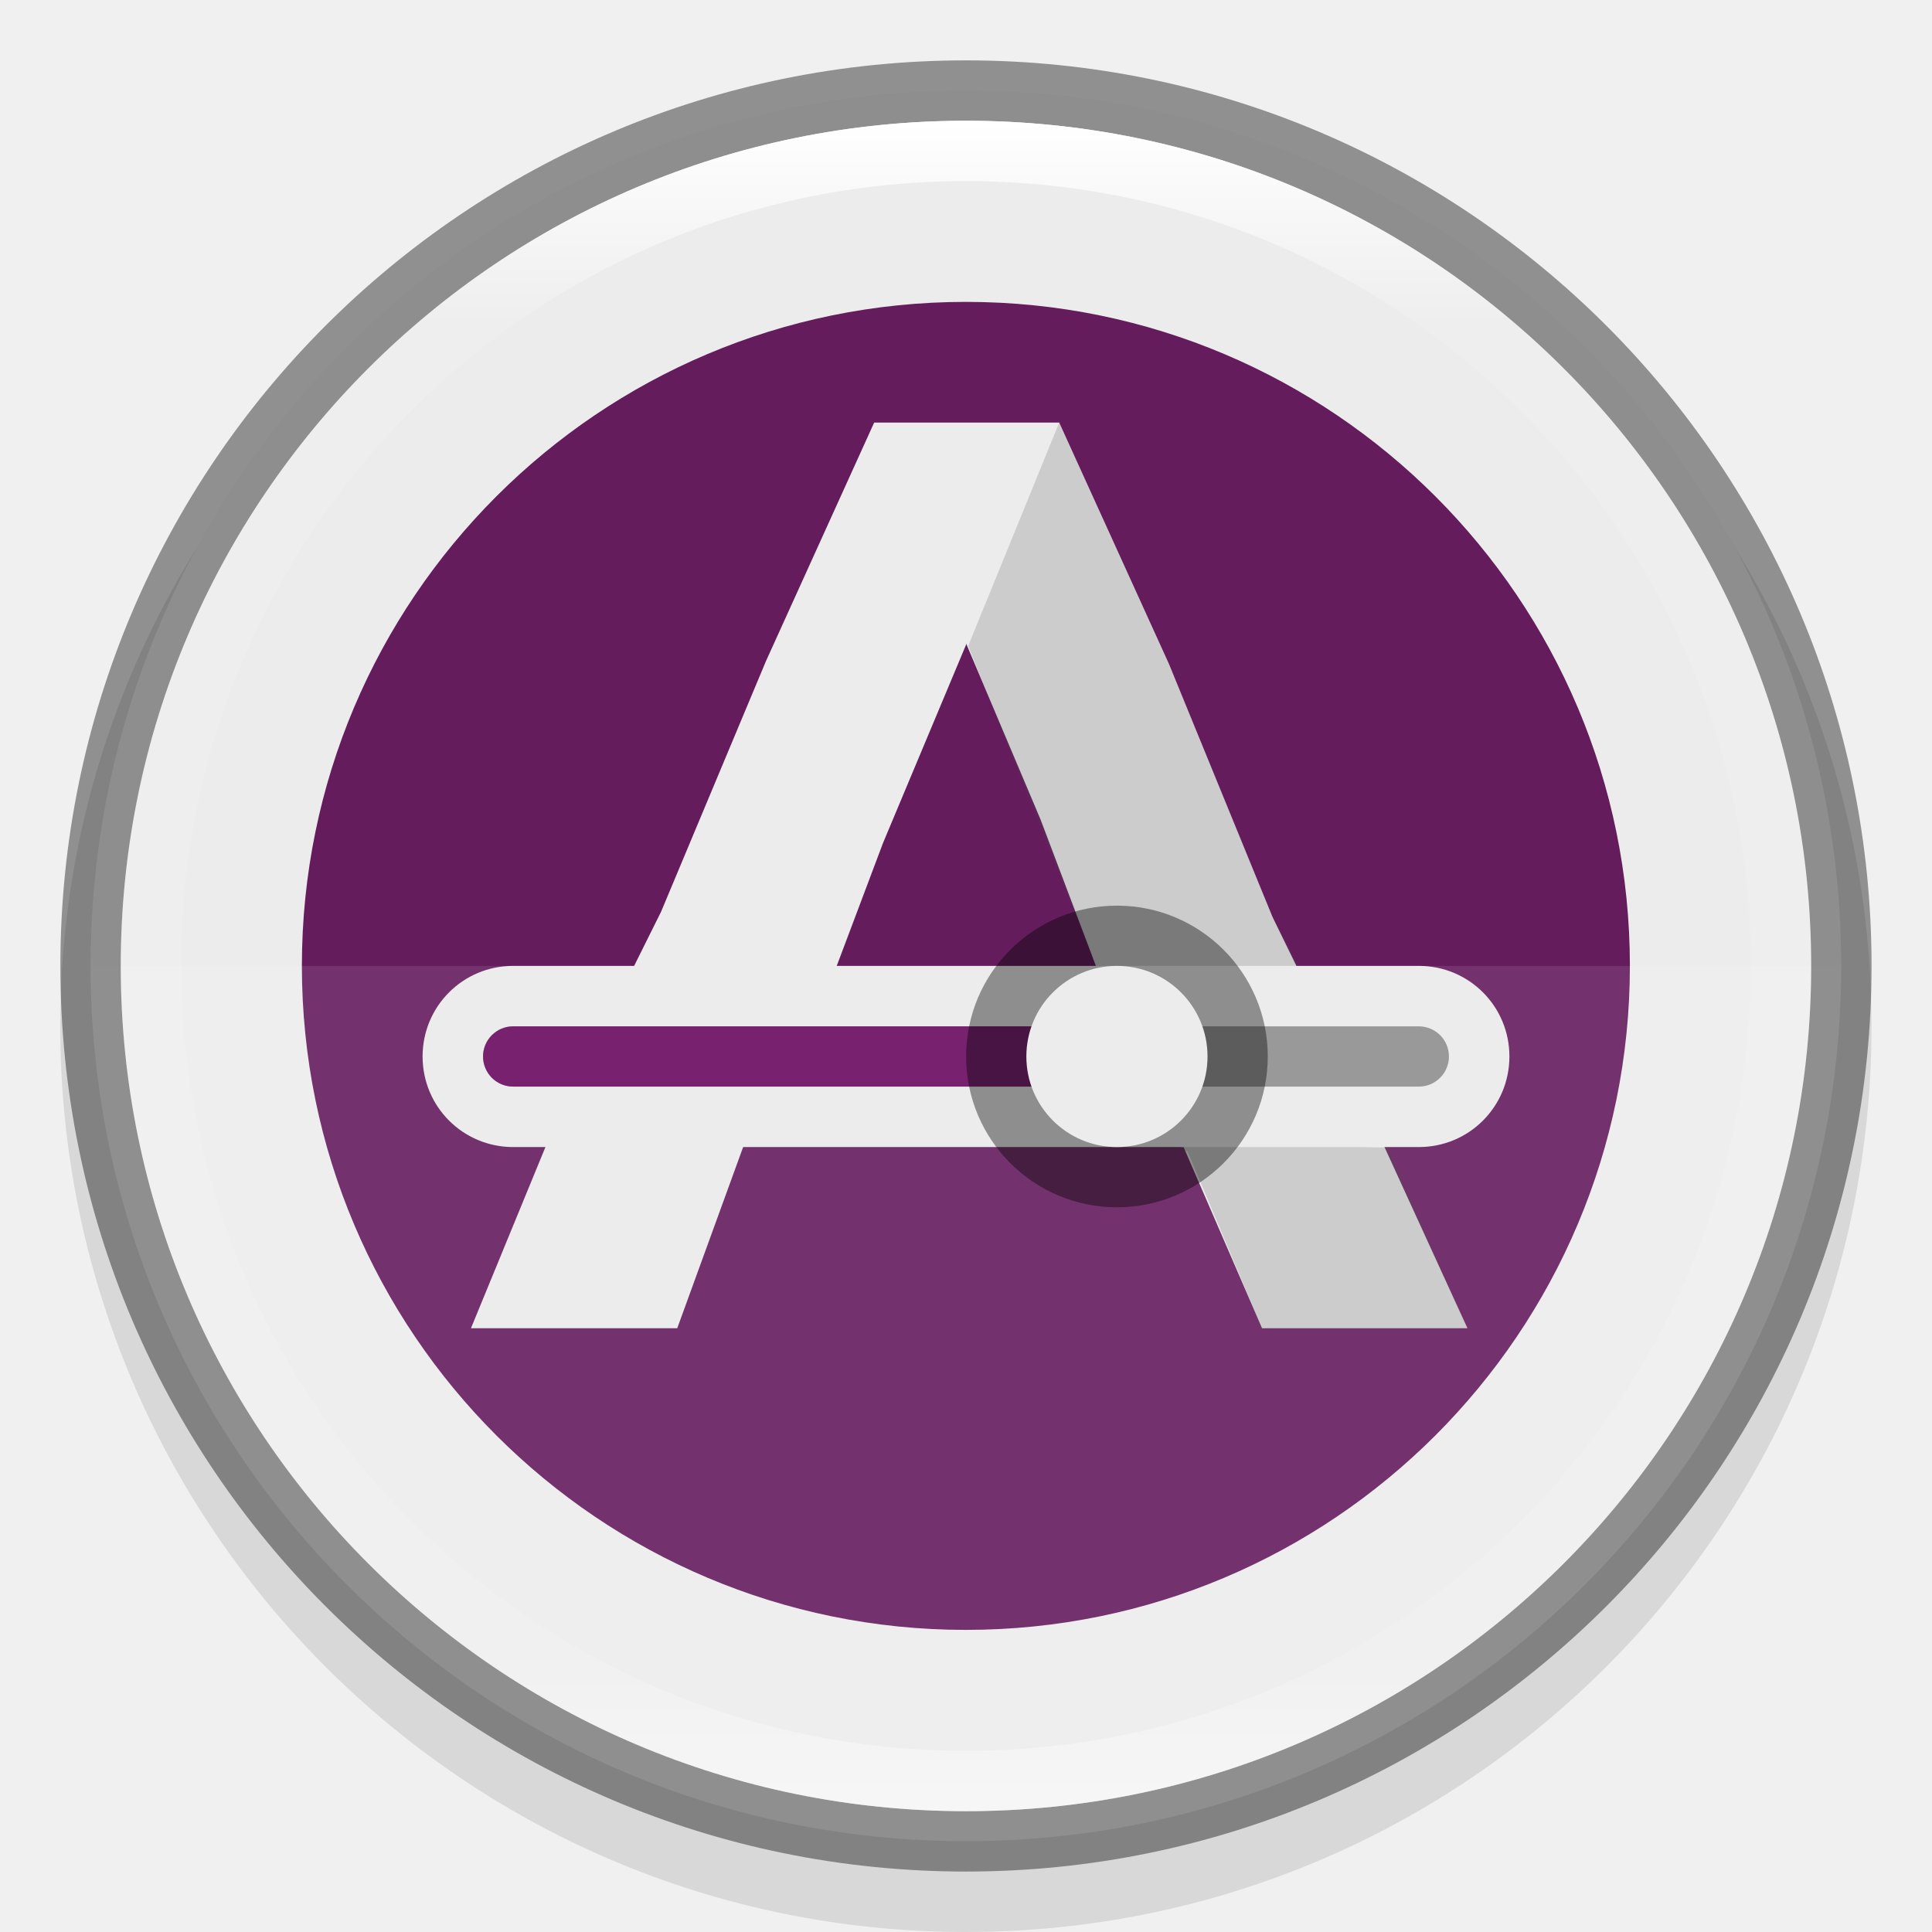
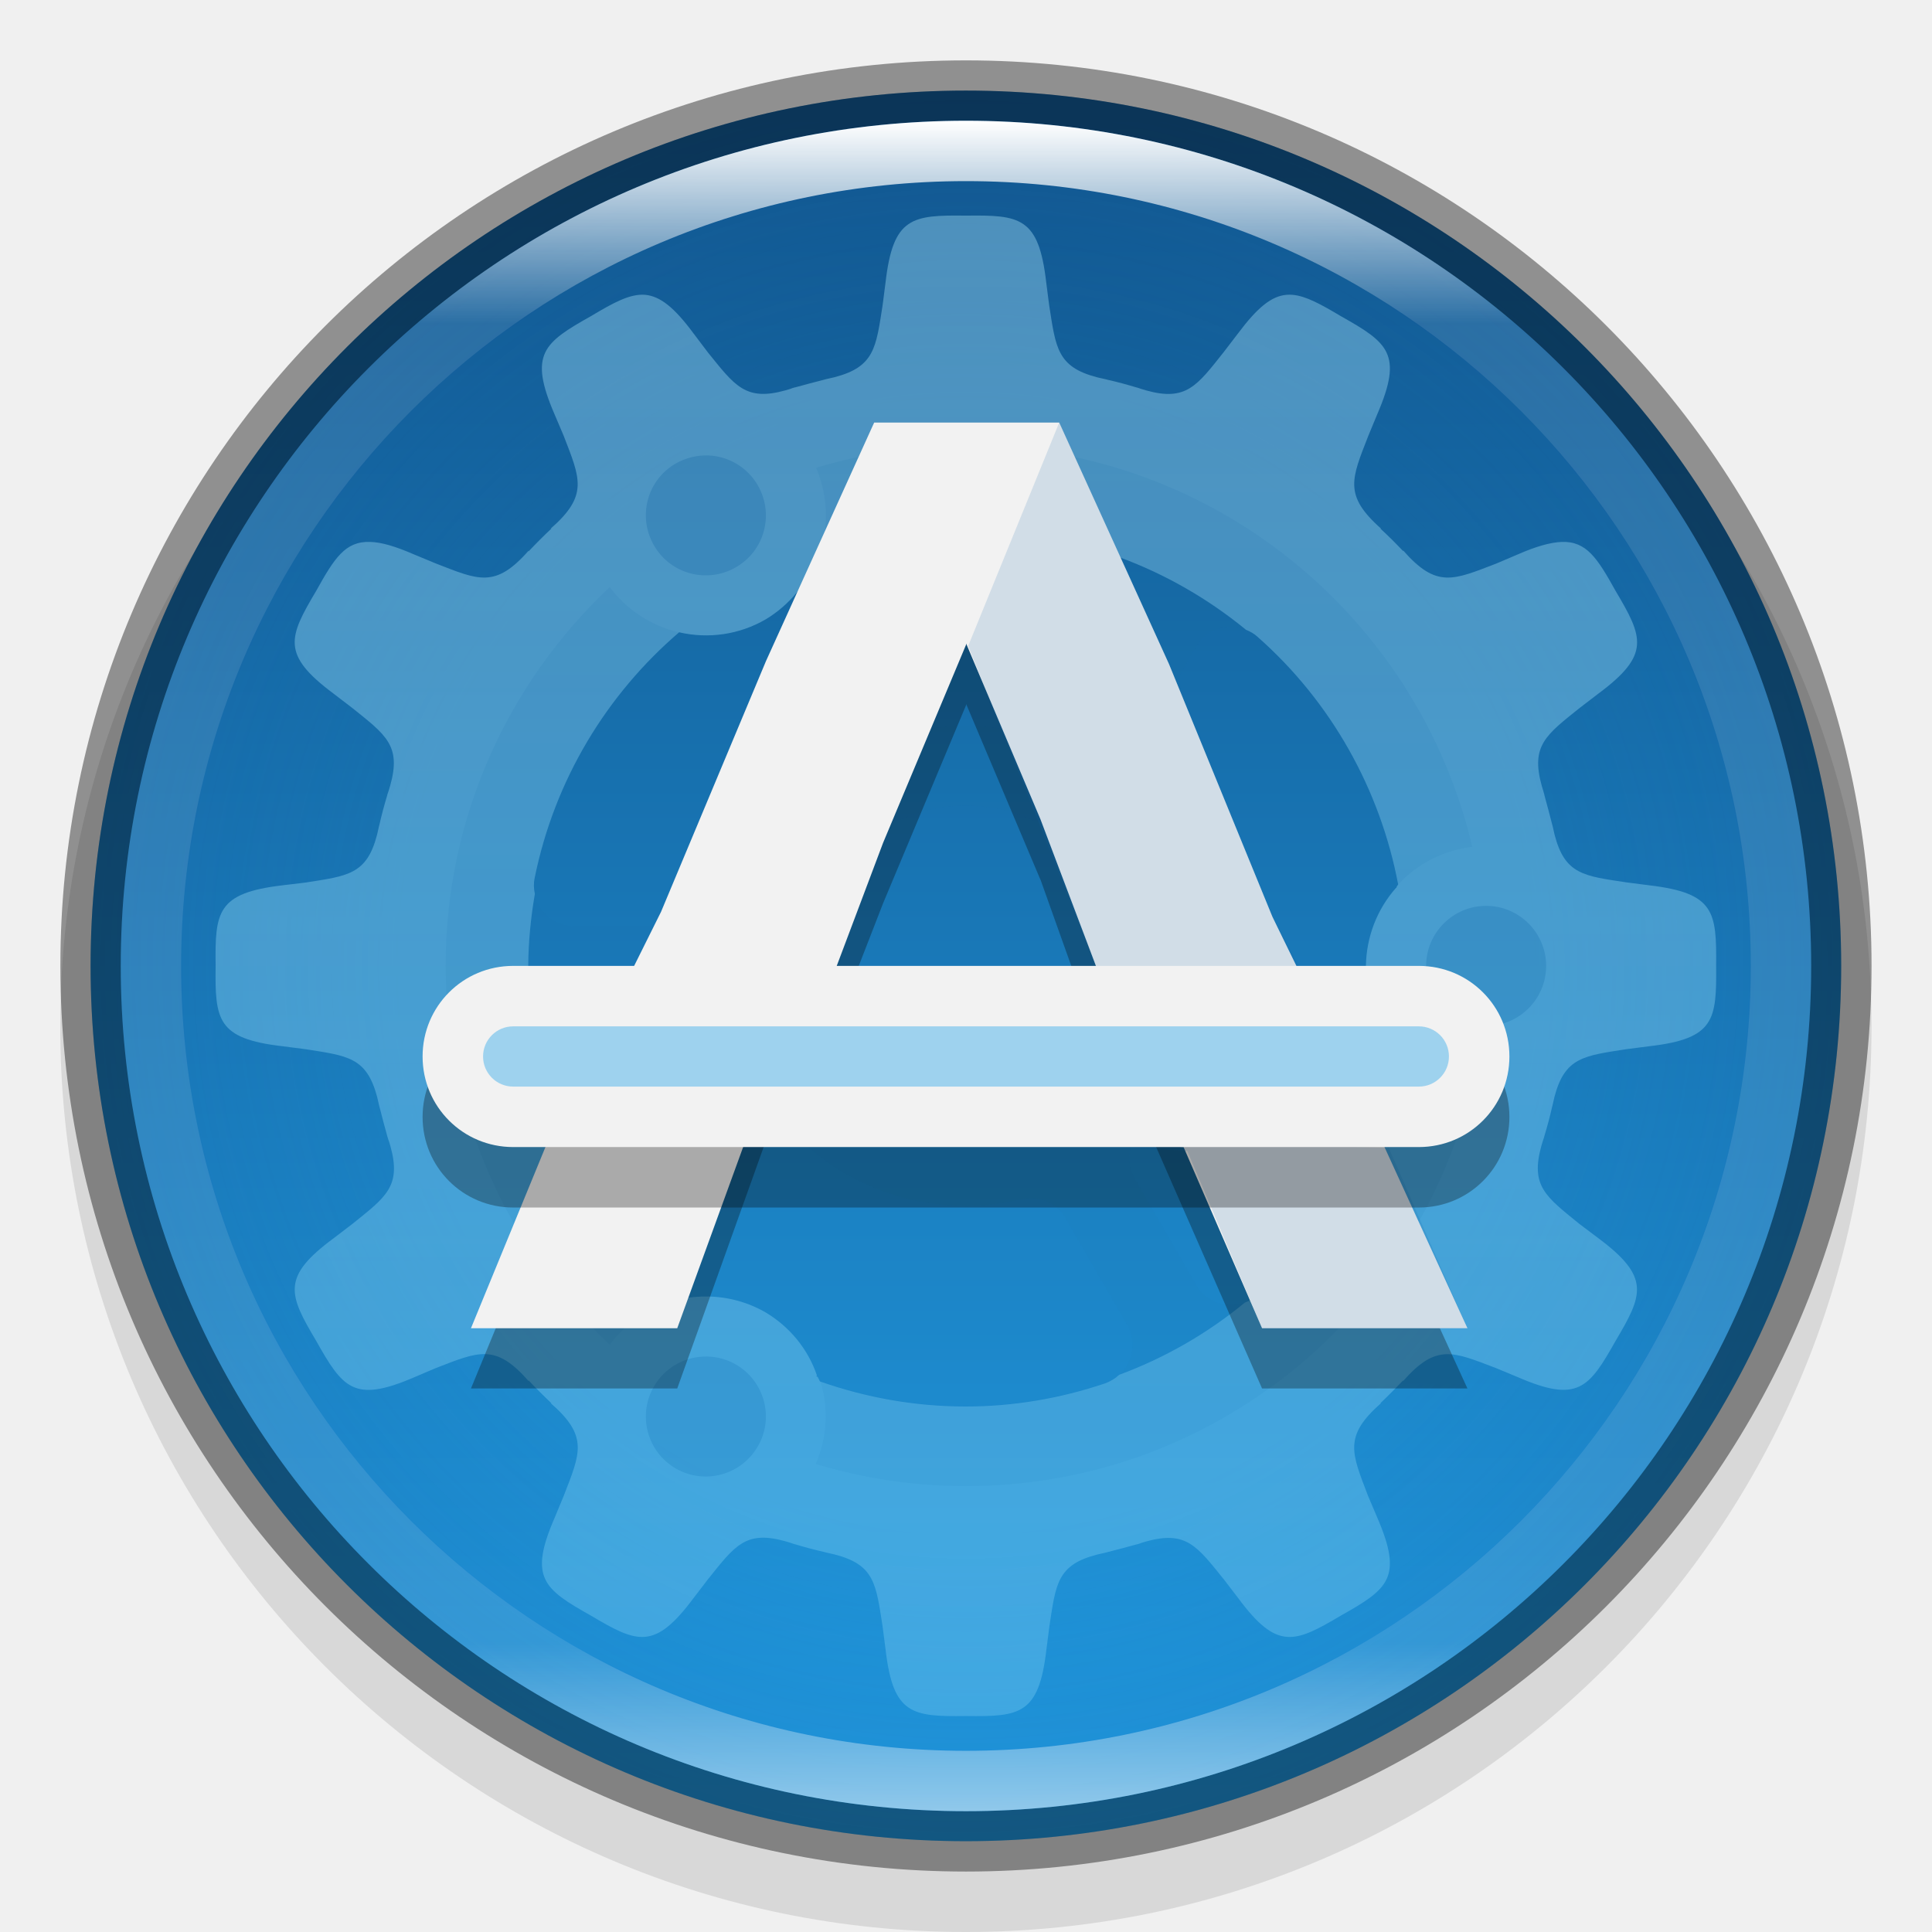
<svg xmlns="http://www.w3.org/2000/svg" xmlns:xlink="http://www.w3.org/1999/xlink" width="32" height="32" viewBox="0 0 8.467 8.467" version="1.1" id="svg5">
  <defs id="defs2">
    <linearGradient id="linearGradient1871">
      <stop style="stop-color:#ffffff;stop-opacity:1;" offset="0" id="stop1867" />
      <stop style="stop-color:#ffffff;stop-opacity:0.1" offset="0.12" id="stop2515" />
      <stop style="stop-color:#ffffff;stop-opacity:0.102" offset="0.9" id="stop2581" />
      <stop style="stop-color:#ffffff;stop-opacity:0.502" offset="1" id="stop1869" />
    </linearGradient>
    <linearGradient xlink:href="#linearGradient1871" id="linearGradient1198" x1="6.35" y1="0.529" x2="6.35" y2="12.171" gradientUnits="userSpaceOnUse" gradientTransform="matrix(2.405154,0,0,2.405154,0.7272727,0.7272727)" />
+     <radialGradient xlink:href="#linearGradient1366" id="radialGradient1368" cx="2.117" cy="2.117" fx="2.117" fy="2.117" r="1.323" gradientUnits="userSpaceOnUse" gradientTransform="matrix(2.9,0,0,2.9,-1.905,-1.904999)" />
+     <linearGradient id="linearGradient1366">
+       <stop style="stop-color:#1463a5;stop-opacity:0" offset="0" id="stop1362" />
+       <stop style="stop-color:#1463a5;stop-opacity:0" offset="0.65" id="stop1626" />
+       <stop style="stop-color:#1463a5;stop-opacity:1" offset="1" id="stop1364" />
+     </linearGradient>
+     <linearGradient xlink:href="#linearGradient2344" id="linearGradient2346" x1="2.117" y1="0.132" x2="2.117" y2="4.101" gradientUnits="userSpaceOnUse" gradientTransform="matrix(1.933333,0,0,1.933333,0.1411111,0.1411114)" />
+     <linearGradient id="linearGradient2344">
+       <stop style="stop-color:#11558d;stop-opacity:1;" offset="0" id="stop2340" />
+       <stop style="stop-color:#219ce3;stop-opacity:1" offset="1" id="stop2342" />
+     </linearGradient>
+     <linearGradient id="linearGradient4868">
+       <stop style="stop-color:#aee3f8;stop-opacity:1;" offset="0" id="stop4864" />
+       <stop style="stop-color:#6dc7f1;stop-opacity:1" offset="1" id="stop4866" />
+     </linearGradient>
+     <linearGradient xlink:href="#linearGradient4868" id="linearGradient1061" x1="4.233" y1="0.265" x2="4.233" y2="8.202" gradientUnits="userSpaceOnUse" />
  </defs>
  <circle style="opacity:0.1;fill:#000000;fill-opacity:1;stroke-width:0.345;stroke-linecap:round;stroke-linejoin:round" id="path3625" cx="4.233" cy="4.498" r="3.969" />
-   <circle style="fill:#ececec;fill-opacity:1;stroke-width:0.341;stroke-linecap:round;stroke-linejoin:round" id="path986" cx="4.233" cy="4.233" r="3.836" />
-   <circle style="opacity:1;fill:#641c5d;fill-opacity:1;stroke-width:0.265" id="path1449" cx="4.233" cy="4.233" r="2.91" />
-   <path id="path860" style="fill:#ffffff;stroke-width:1;opacity:0.1" d="M 1.5 16 A 14.5 14.5 0 0 0 16 30.5 A 14.5 14.5 0 0 0 30.5 16 L 1.5 16 z " transform="scale(0.2645833)" />
-   <g id="g1282">
-     <path d="M 3.831,1.852 3.357,2.897 2.897,3.996 2.42,4.955 2.064,5.821 h 0.904 l 0.327,-0.899 1.892,0.105 0.344,0.794 H 6.431 L 6.041,4.969 5.576,4.017 5.123,2.91 4.642,1.852 H 4.234 Z M 4.56,3.591 5.059,4.91 3.435,4.849 3.87,3.694 4.234,2.825 v -0.005 l 0.326,0.771 z" style="fill:#ececec;stroke-width:0.265;enable-background:new" id="path1099" />
-     <path d="M 4.642,1.852 4.243,2.831 4.803,4.233 5.059,4.646 5.929,4.669 5.576,4.017 5.123,2.91 4.642,1.852 Z m -0.136,3.145 0.698,0.048 0.327,0.777 h 0.9 l -0.337,-0.774 -0.007,-0.019 z" style="opacity:0.2;fill:#4d4d4d;fill-opacity:1;stroke-width:0.265;enable-background:new" id="path1214" />
-     <path id="rect3097" style="fill:#ececec;stroke-width:0.287" d="m 2.249,4.233 h 3.969 c 0.22,0 0.397,0.177 0.397,0.397 0,0.22 -0.177,0.397 -0.397,0.397 H 2.249 c -0.22,0 -0.397,-0.177 -0.397,-0.397 0,-0.22 0.177,-0.397 0.397,-0.397 z" />
-     <path id="rect3386" style="fill:#999999;stroke-width:0.287" d="m 2.249,4.498 h 3.969 c 0.073,0 0.132,0.059 0.132,0.132 0,0.073 -0.059,0.132 -0.132,0.132 H 2.249 c -0.073,0 -0.132,-0.059 -0.132,-0.132 0,-0.073 0.059,-0.132 0.132,-0.132 z" />
-     <path id="rect4166" style="fill:#77216f;stroke-width:0.287" d="m 2.249,4.498 h 2.646 c 0.073,0 0.132,0.059 0.132,0.132 0,0.073 -0.059,0.132 -0.132,0.132 H 2.249 c -0.073,0 -0.132,-0.059 -0.132,-0.132 0,-0.073 0.059,-0.132 0.132,-0.132 z" />
-     <circle style="opacity:0.4;fill:#000000;fill-opacity:1;stroke-width:0.287" id="path3573" cx="4.895" cy="4.63" r="0.661" />
-     <circle style="fill:#ececec;fill-opacity:1;stroke-width:0.287" id="path3721" cx="4.895" cy="4.63" r="0.397" />
+   <circle style="fill:url(#linearGradient2346);fill-opacity:1;stroke-width:0.341;stroke-linecap:round;stroke-linejoin:round" id="path986" cx="4.233" cy="4.233" r="3.836" />
+   <circle style="opacity:0.2;fill:url(#radialGradient1368);fill-opacity:1;stroke-width:1.535;stroke-linecap:round;stroke-linejoin:round" id="path937" cx="4.233" cy="4.233" r="3.836" />
+   <g id="g1320" style="opacity:0.4">
+     <path d="m 4.233,0.945 c -0.236,-0.003 -0.319,0.006 -0.352,0.292 l -0.013,0.101 c -0.029,0.185 -0.035,0.269 -0.21,0.315 -0.012,0.003 -0.023,0.005 -0.035,0.008 -0.003,5.262e-4 -0.005,0.001 -0.008,0.002 h 5.262e-4 c -0.044,0.011 -0.088,0.023 -0.132,0.035 l 5.262e-4,-5.262e-4 c -0.007,0.002 -0.014,0.004 -0.021,0.007 -0.007,0.002 -0.013,0.004 -0.02,0.006 C 3.267,1.76 3.22,1.69 3.102,1.544 L 3.04,1.462 C 2.955,1.347 2.893,1.298 2.827,1.292 2.761,1.287 2.691,1.325 2.589,1.386 2.383,1.502 2.316,1.551 2.43,1.815 l 0.04,0.094 c 0.073,0.189 0.11,0.262 -0.057,0.408 l 0.004,-0.001 c -0.035,0.033 -0.068,0.066 -0.101,0.101 l 0.001,-0.004 C 2.17,2.58 2.097,2.542 1.909,2.469 L 1.815,2.43 C 1.732,2.394 1.671,2.376 1.622,2.375 1.513,2.371 1.465,2.447 1.386,2.589 1.265,2.793 1.231,2.868 1.462,3.04 l 0.081,0.062 c 0.147,0.118 0.217,0.165 0.167,0.341 -0.002,0.007 -0.004,0.013 -0.006,0.02 -0.002,0.007 -0.004,0.013 -0.007,0.021 l 5.364e-4,-5.303e-4 c -0.013,0.043 -0.025,0.087 -0.035,0.132 v -5.295e-4 c -5.261e-4,0.003 -0.001,0.005 -0.002,0.008 -0.003,0.012 -0.005,0.023 -0.008,0.035 -0.045,0.175 -0.129,0.181 -0.315,0.21 L 1.237,3.88 C 0.951,3.914 0.942,3.996 0.945,4.233 c -0.003,0.236 0.006,0.319 0.292,0.352 l 0.101,0.013 c 0.185,0.029 0.269,0.035 0.315,0.21 0.003,0.012 0.005,0.023 0.008,0.035 5.262e-4,0.003 0.001,0.005 0.002,0.008 v -5.294e-4 c 0.011,0.044 0.023,0.088 0.035,0.132 L 1.698,4.982 c 0.002,0.007 0.004,0.014 0.007,0.021 0.002,0.007 0.004,0.013 0.006,0.02 0.049,0.176 -0.02,0.223 -0.167,0.341 l -0.081,0.062 C 1.231,5.597 1.265,5.673 1.386,5.877 1.502,6.083 1.551,6.15 1.815,6.036 l 0.094,-0.04 c 0.189,-0.073 0.262,-0.11 0.408,0.057 l -0.001,-0.004 c 0.033,0.035 0.066,0.068 0.101,0.101 l -0.004,-0.001 c 0.168,0.146 0.13,0.219 0.057,0.408 l -0.039,0.094 C 2.316,6.915 2.383,6.964 2.589,7.08 2.793,7.201 2.868,7.234 3.04,7.003 l 0.062,-0.081 c 0.118,-0.147 0.165,-0.217 0.341,-0.167 0.007,0.002 0.013,0.004 0.02,0.006 0.007,0.002 0.013,0.004 0.021,0.007 l -5.261e-4,-5.294e-4 c 0.043,0.013 0.087,0.025 0.132,0.035 l -5.261e-4,6.58e-5 c 0.003,5.294e-4 0.005,0.001 0.008,0.002 0.012,0.003 0.023,0.005 0.035,0.008 0.175,0.045 0.181,0.129 0.21,0.315 l 0.013,0.101 c 0.033,0.286 0.116,0.295 0.353,0.292 0.236,0.003 0.319,-0.006 0.352,-0.292 l 0.013,-0.101 C 4.627,6.942 4.633,6.858 4.808,6.813 c 0.012,-0.003 0.023,-0.005 0.035,-0.008 0.003,-5.295e-4 0.005,-0.001 0.008,-0.002 l -3.289e-4,-6.58e-5 c 0.044,-0.011 0.088,-0.023 0.132,-0.035 l -5.262e-4,5.294e-4 c 0.007,-0.002 0.014,-0.004 0.021,-0.007 0.007,-0.002 0.013,-0.004 0.02,-0.006 0.176,-0.049 0.223,0.021 0.341,0.167 l 0.062,0.081 C 5.597,7.234 5.673,7.201 5.877,7.08 6.083,6.964 6.15,6.915 6.036,6.651 l -0.04,-0.094 C 5.924,6.368 5.886,6.295 6.053,6.149 l -0.004,0.001 c 0.035,-0.033 0.068,-0.067 0.101,-0.101 l -0.001,0.004 C 6.295,5.886 6.368,5.924 6.557,5.996 l 0.094,0.039 C 6.915,6.15 6.964,6.083 7.08,5.877 7.201,5.673 7.234,5.597 7.003,5.425 L 6.922,5.364 C 6.776,5.245 6.706,5.199 6.755,5.022 c 0.002,-0.007 0.004,-0.013 0.006,-0.02 0.002,-0.007 0.004,-0.013 0.007,-0.021 l -5.29e-4,5.295e-4 c 0.013,-0.043 0.025,-0.087 0.035,-0.132 v 5.294e-4 c 5.262e-4,-0.003 0.001,-0.005 0.002,-0.008 0.003,-0.012 0.005,-0.023 0.008,-0.035 C 6.858,4.633 6.942,4.627 7.128,4.598 l 0.101,-0.013 C 7.515,4.552 7.523,4.469 7.521,4.233 7.523,3.996 7.515,3.914 7.229,3.88 l -0.101,-0.013 C 6.942,3.839 6.858,3.833 6.813,3.658 c -0.003,-0.012 -0.005,-0.023 -0.008,-0.035 -5.261e-4,-0.003 -0.001,-0.005 -0.002,-0.008 v 5.294e-4 c -0.011,-0.044 -0.023,-0.088 -0.035,-0.132 l 5.262e-4,5.294e-4 c -0.002,-0.007 -0.004,-0.014 -0.006,-0.021 -0.002,-0.007 -0.004,-0.013 -0.006,-0.02 -0.049,-0.176 0.02,-0.223 0.167,-0.341 l 0.081,-0.062 C 7.235,2.869 7.201,2.793 7.08,2.589 7.001,2.447 6.953,2.371 6.844,2.375 c -0.049,0.002 -0.111,0.019 -0.193,0.055 l -0.094,0.04 C 6.369,2.542 6.296,2.58 6.149,2.412 l 0.001,0.004 C 6.118,2.382 6.084,2.348 6.049,2.316 l 0.004,0.001 C 5.886,2.17 5.924,2.097 5.997,1.909 l 0.039,-0.094 C 6.15,1.551 6.083,1.502 5.877,1.386 5.788,1.333 5.723,1.297 5.664,1.292 c -0.008,-5.261e-4 -0.017,-7.892e-4 -0.025,0 -0.066,0.005 -0.128,0.055 -0.214,0.17 l -0.062,0.081 C 5.246,1.69 5.199,1.76 5.023,1.711 c -0.007,-0.002 -0.013,-0.004 -0.02,-0.006 -0.007,-0.002 -0.013,-0.004 -0.021,-0.007 l 5.261e-4,5.262e-4 c -0.043,-0.013 -0.087,-0.025 -0.132,-0.035 h 5.261e-4 c -0.003,-5.261e-4 -0.005,-0.001 -0.008,-0.002 -0.012,-0.003 -0.023,-0.005 -0.035,-0.008 C 4.633,1.608 4.627,1.524 4.598,1.338 l -0.013,-0.101 C 4.552,0.951 4.47,0.942 4.233,0.945 Z m 0,1.359 c 0,0 3.288e-4,0 5.261e-4,0 0.207,5.295e-4 0.413,0.035 0.61,0.101 0.024,0.008 0.044,0.021 0.062,0.037 0.201,0.074 0.389,0.182 0.555,0.318 0.018,0.007 0.036,0.017 0.051,0.031 0.323,0.285 0.537,0.669 0.616,1.085 -0.003,0.004 -0.006,0.009 -0.008,0.013 l 5.262e-4,0.002 h -0.002 c -0.084,0.095 -0.13,0.216 -0.132,0.343 3.289e-4,0.133 0.05,0.26 0.141,0.358 -0.079,0.417 -0.294,0.799 -0.617,1.085 -0.017,0.015 -0.036,0.025 -0.055,0.032 -0.164,0.135 -0.35,0.242 -0.55,0.316 -0.017,0.016 -0.038,0.029 -0.063,0.038 -0.196,0.066 -0.402,0.101 -0.61,0.101 -3.288e-4,2.7e-6 -5.261e-4,2.7e-6 -7.892e-4,0 -0.222,-2.309e-4 -0.437,-0.039 -0.638,-0.11 -0.003,-0.007 -0.007,-0.013 -0.01,-0.02 -0.002,-5.295e-4 -0.004,-0.001 -0.006,-0.002 l 0.003,-0.004 C 3.541,5.912 3.461,5.815 3.356,5.752 3.28,5.708 3.194,5.684 3.106,5.682 3.062,5.681 3.019,5.685 2.977,5.695 2.662,5.423 2.433,5.05 2.345,4.619 c -0.005,-0.023 -0.004,-0.045 0,-0.066 -0.019,-0.106 -0.029,-0.213 -0.03,-0.32 7.892e-4,-0.106 0.011,-0.211 0.029,-0.315 -0.005,-0.023 -0.006,-0.046 -7.892e-4,-0.071 0.088,-0.432 0.317,-0.805 0.633,-1.076 0.129,0.03 0.265,0.01 0.38,-0.057 0.103,-0.062 0.182,-0.158 0.224,-0.271 l -0.004,-0.007 c 0.003,-0.001 0.006,-0.002 0.009,-0.003 0.004,-0.007 0.007,-0.014 0.011,-0.021 0.201,-0.07 0.415,-0.109 0.637,-0.109 z" style="color:#000000;display:inline;overflow:visible;visibility:visible;opacity:1;fill:url(#linearGradient1061);fill-opacity:1;fill-rule:nonzero;stroke:none;stroke-width:5.445;stroke-linecap:butt;stroke-linejoin:miter;stroke-miterlimit:4;stroke-dasharray:none;stroke-dashoffset:0;stroke-opacity:1;marker:none;enable-background:accumulate" id="path4473" />
+     <path d="m 4.233,1.953 c 1.079,0 1.983,0.751 2.219,1.758 C 6.328,3.726 6.213,3.784 6.128,3.876 6.049,3.459 5.834,3.076 5.512,2.79 5.477,2.76 5.433,2.744 5.387,2.747 c -0.06,0.003 -0.114,0.036 -0.144,0.088 L 4.972,3.303 c -0.039,0.067 -0.029,0.152 0.025,0.208 0.185,0.195 0.288,0.453 0.288,0.722 -3.289e-4,0.269 -0.103,0.527 -0.288,0.722 -0.053,0.056 -0.063,0.141 -0.025,0.208 L 5.243,5.632 C 5.299,5.728 5.428,5.749 5.511,5.675 5.834,5.39 6.048,5.007 6.128,4.591 6.213,4.682 6.328,4.741 6.452,4.755 6.216,5.762 5.312,6.513 4.233,6.513 c -0.229,0 -0.449,-0.034 -0.658,-0.097 0.05,-0.115 0.057,-0.244 0.02,-0.364 0.201,0.071 0.415,0.109 0.638,0.11 3.288e-4,0 5.261e-4,0 7.892e-4,0 0.207,-7.925e-4 0.413,-0.035 0.61,-0.101 0.105,-0.035 0.151,-0.158 0.096,-0.254 L 4.669,5.338 C 4.63,5.271 4.551,5.237 4.476,5.256 4.396,5.275 4.314,5.285 4.233,5.285 3.767,5.285 3.358,4.98 3.225,4.534 3.203,4.459 3.135,4.408 3.057,4.408 H 2.517 C 2.406,4.408 2.323,4.51 2.345,4.619 2.433,5.05 2.662,5.423 2.977,5.695 2.855,5.722 2.747,5.793 2.672,5.893 2.23,5.477 1.953,4.888 1.953,4.233 c 0,-0.655 0.277,-1.244 0.719,-1.66 0.075,0.1 0.182,0.17 0.304,0.198 C 2.66,3.042 2.431,3.416 2.343,3.847 2.321,3.956 2.404,4.058 2.515,4.058 h 0.543 c 0.078,5.3e-6 0.146,-0.051 0.168,-0.125 0.133,-0.446 0.541,-0.751 1.007,-0.752 0.082,5.294e-4 0.163,0.01 0.243,0.03 0.076,0.018 0.154,-0.015 0.193,-0.083 L 4.94,2.659 c 0.055,-0.096 0.009,-0.219 -0.096,-0.254 C 4.647,2.339 4.441,2.304 4.234,2.304 c -3.288e-4,-3.2e-6 -3.288e-4,-3.2e-6 -5.262e-4,0 -0.222,1.32e-5 -0.437,0.038 -0.637,0.109 0.037,-0.119 0.029,-0.248 -0.02,-0.363 0.208,-0.063 0.429,-0.097 0.657,-0.097 z m 0,1.578 c -0.387,-3e-6 -0.702,0.314 -0.702,0.702 -3.3e-6,0.387 0.314,0.702 0.702,0.702 0.387,0 0.702,-0.314 0.702,-0.702 0,-0.387 -0.314,-0.702 -0.702,-0.702 z" style="color:#000000;display:inline;overflow:visible;visibility:visible;opacity:0.1;fill:#1463a5;fill-opacity:1;fill-rule:nonzero;stroke:none;stroke-width:1.389;stroke-linecap:butt;stroke-linejoin:miter;stroke-miterlimit:4;stroke-dasharray:4.166, 4.166;stroke-dashoffset:0;stroke-opacity:1;marker:none;enable-background:accumulate" id="path4712" />
+     <path d="m 3.106,1.996 c 0.089,0.004 0.171,0.054 0.215,0.131 0.073,0.126 0.03,0.287 -0.096,0.359 -0.126,0.073 -0.287,0.03 -0.359,-0.096 -0.073,-0.126 -0.03,-0.287 0.096,-0.359 0.044,-0.025 0.094,-0.037 0.144,-0.035 z m 3.407,1.974 c 0.145,0 0.263,0.118 0.263,0.263 0,0.145 -0.118,0.263 -0.263,0.263 -0.145,0 -0.263,-0.118 -0.263,-0.263 0,-0.145 0.118,-0.263 0.263,-0.263 z M 3.1,5.945 c 0.044,0.001 0.087,0.013 0.125,0.035 0.126,0.073 0.169,0.234 0.096,0.359 C 3.248,6.465 3.088,6.508 2.962,6.436 2.836,6.363 2.793,6.202 2.866,6.076 2.914,5.993 3.003,5.943 3.1,5.945 Z" style="display:inline;opacity:0.3;fill:#1463a5;fill-opacity:1;stroke:none;stroke-width:1.058;stroke-linecap:round;stroke-linejoin:round;stroke-miterlimit:4;stroke-dasharray:none;stroke-dashoffset:0;stroke-opacity:1;enable-background:new" id="path4254" />
  </g>
+   <path d="M 3.831,2.117 3.357,3.161 2.897,4.261 2.42,5.22 2.064,6.085 h 0.904 l 0.407,-1.137 1.68,0.052 0.476,1.085 H 6.431 L 6.041,5.233 5.576,4.281 5.123,3.175 4.642,2.117 H 4.234 Z M 4.56,3.855 4.927,4.884 3.514,4.875 3.87,3.959 4.234,3.09 v -0.005 l 0.326,0.771 z" style="font-style:normal;font-variant:normal;font-weight:300;font-stretch:normal;font-size:196.248px;line-height:1000%;font-family:Ubuntu;-inkscape-font-specification:'Ubuntu Light';letter-spacing:0px;word-spacing:0px;display:inline;opacity:0.3;fill:#000000;fill-opacity:1;stroke:none;stroke-width:0.172px;stroke-linecap:butt;stroke-linejoin:miter;stroke-opacity:1;enable-background:new" id="path4931" />
+   <path d="M 3.831,1.852 3.357,2.897 2.897,3.996 2.42,4.955 2.064,5.821 h 0.904 l 0.327,-0.899 1.892,0.105 0.344,0.794 H 6.431 L 6.041,4.969 5.576,4.017 5.123,2.91 4.642,1.852 H 4.234 Z M 4.56,3.591 5.059,4.91 3.435,4.849 3.87,3.694 4.234,2.825 v -0.005 l 0.326,0.771 z" style="fill:#f2f2f2;stroke-width:0.265;enable-background:new;fill-opacity:1" id="path1099" />
+   <path d="M 4.642,1.852 4.243,2.831 4.803,4.233 5.059,4.646 5.929,4.669 5.576,4.017 5.123,2.91 4.642,1.852 Z m -0.136,3.145 0.698,0.048 0.327,0.777 h 0.9 l -0.337,-0.774 -0.007,-0.019 z" style="opacity:0.15;fill:#1463a5;fill-opacity:1;stroke-width:0.265;enable-background:new" id="path1214" />
+   <path d="m 2.249,4.498 h 3.969 c 0.22,0 0.397,0.177 0.397,0.397 0,0.22 -0.177,0.397 -0.397,0.397 H 2.249 c -0.22,0 -0.397,-0.177 -0.397,-0.397 0,-0.22 0.177,-0.397 0.397,-0.397 z" style="fill:#000000;fill-opacity:1;stroke-width:0.076;opacity:0.3" id="path1882" />
+   <path id="rect3097" style="fill:#f2f2f2;fill-opacity:1;stroke-width:0.287" d="m 2.249,4.233 h 3.969 c 0.22,0 0.397,0.177 0.397,0.397 0,0.22 -0.177,0.397 -0.397,0.397 H 2.249 c -0.22,0 -0.397,-0.177 -0.397,-0.397 0,-0.22 0.177,-0.397 0.397,-0.397 z" />
+   <path id="rect3386" style="fill:#72c1ec;stroke-width:0.287;fill-opacity:1;opacity:0.65" d="m 2.249,4.498 h 3.969 c 0.073,0 0.132,0.059 0.132,0.132 0,0.073 -0.059,0.132 -0.132,0.132 H 2.249 c -0.073,0 -0.132,-0.059 -0.132,-0.132 0,-0.073 0.059,-0.132 0.132,-0.132 z" />
  <path id="path4344" style="opacity:0.4;fill:#000000;fill-opacity:1;stroke-width:2;stroke-linecap:round;stroke-linejoin:round" d="M 16,1 A 15,15 0 0 0 1,16 15,15 0 0 0 16,31 15,15 0 0 0 31,16 15,15 0 0 0 16,1 Z m 0,1 A 14,14 0 0 1 30,16 14,14 0 0 1 16,30 14,14 0 0 1 2,16 14,14 0 0 1 16,2 Z" transform="scale(0.2645833)" />
  <path id="path1110" style="fill:url(#linearGradient1198);fill-opacity:1;stroke-width:1.273;stroke-linecap:round;stroke-linejoin:round" d="m 16,2 c -7.732,-1e-7 -14,6.268 -14,14 2e-7,7.732 6.268,14 14,14 7.732,0 14,-6.268 14,-14 C 30,8.268 23.732,2 16,2 Z m 0,1 A 13,13 0 0 1 29,16 13,13 0 0 1 16,29 13,13 0 0 1 3,16 13,13 0 0 1 16,3 Z" transform="scale(0.2645833)" />
</svg>
